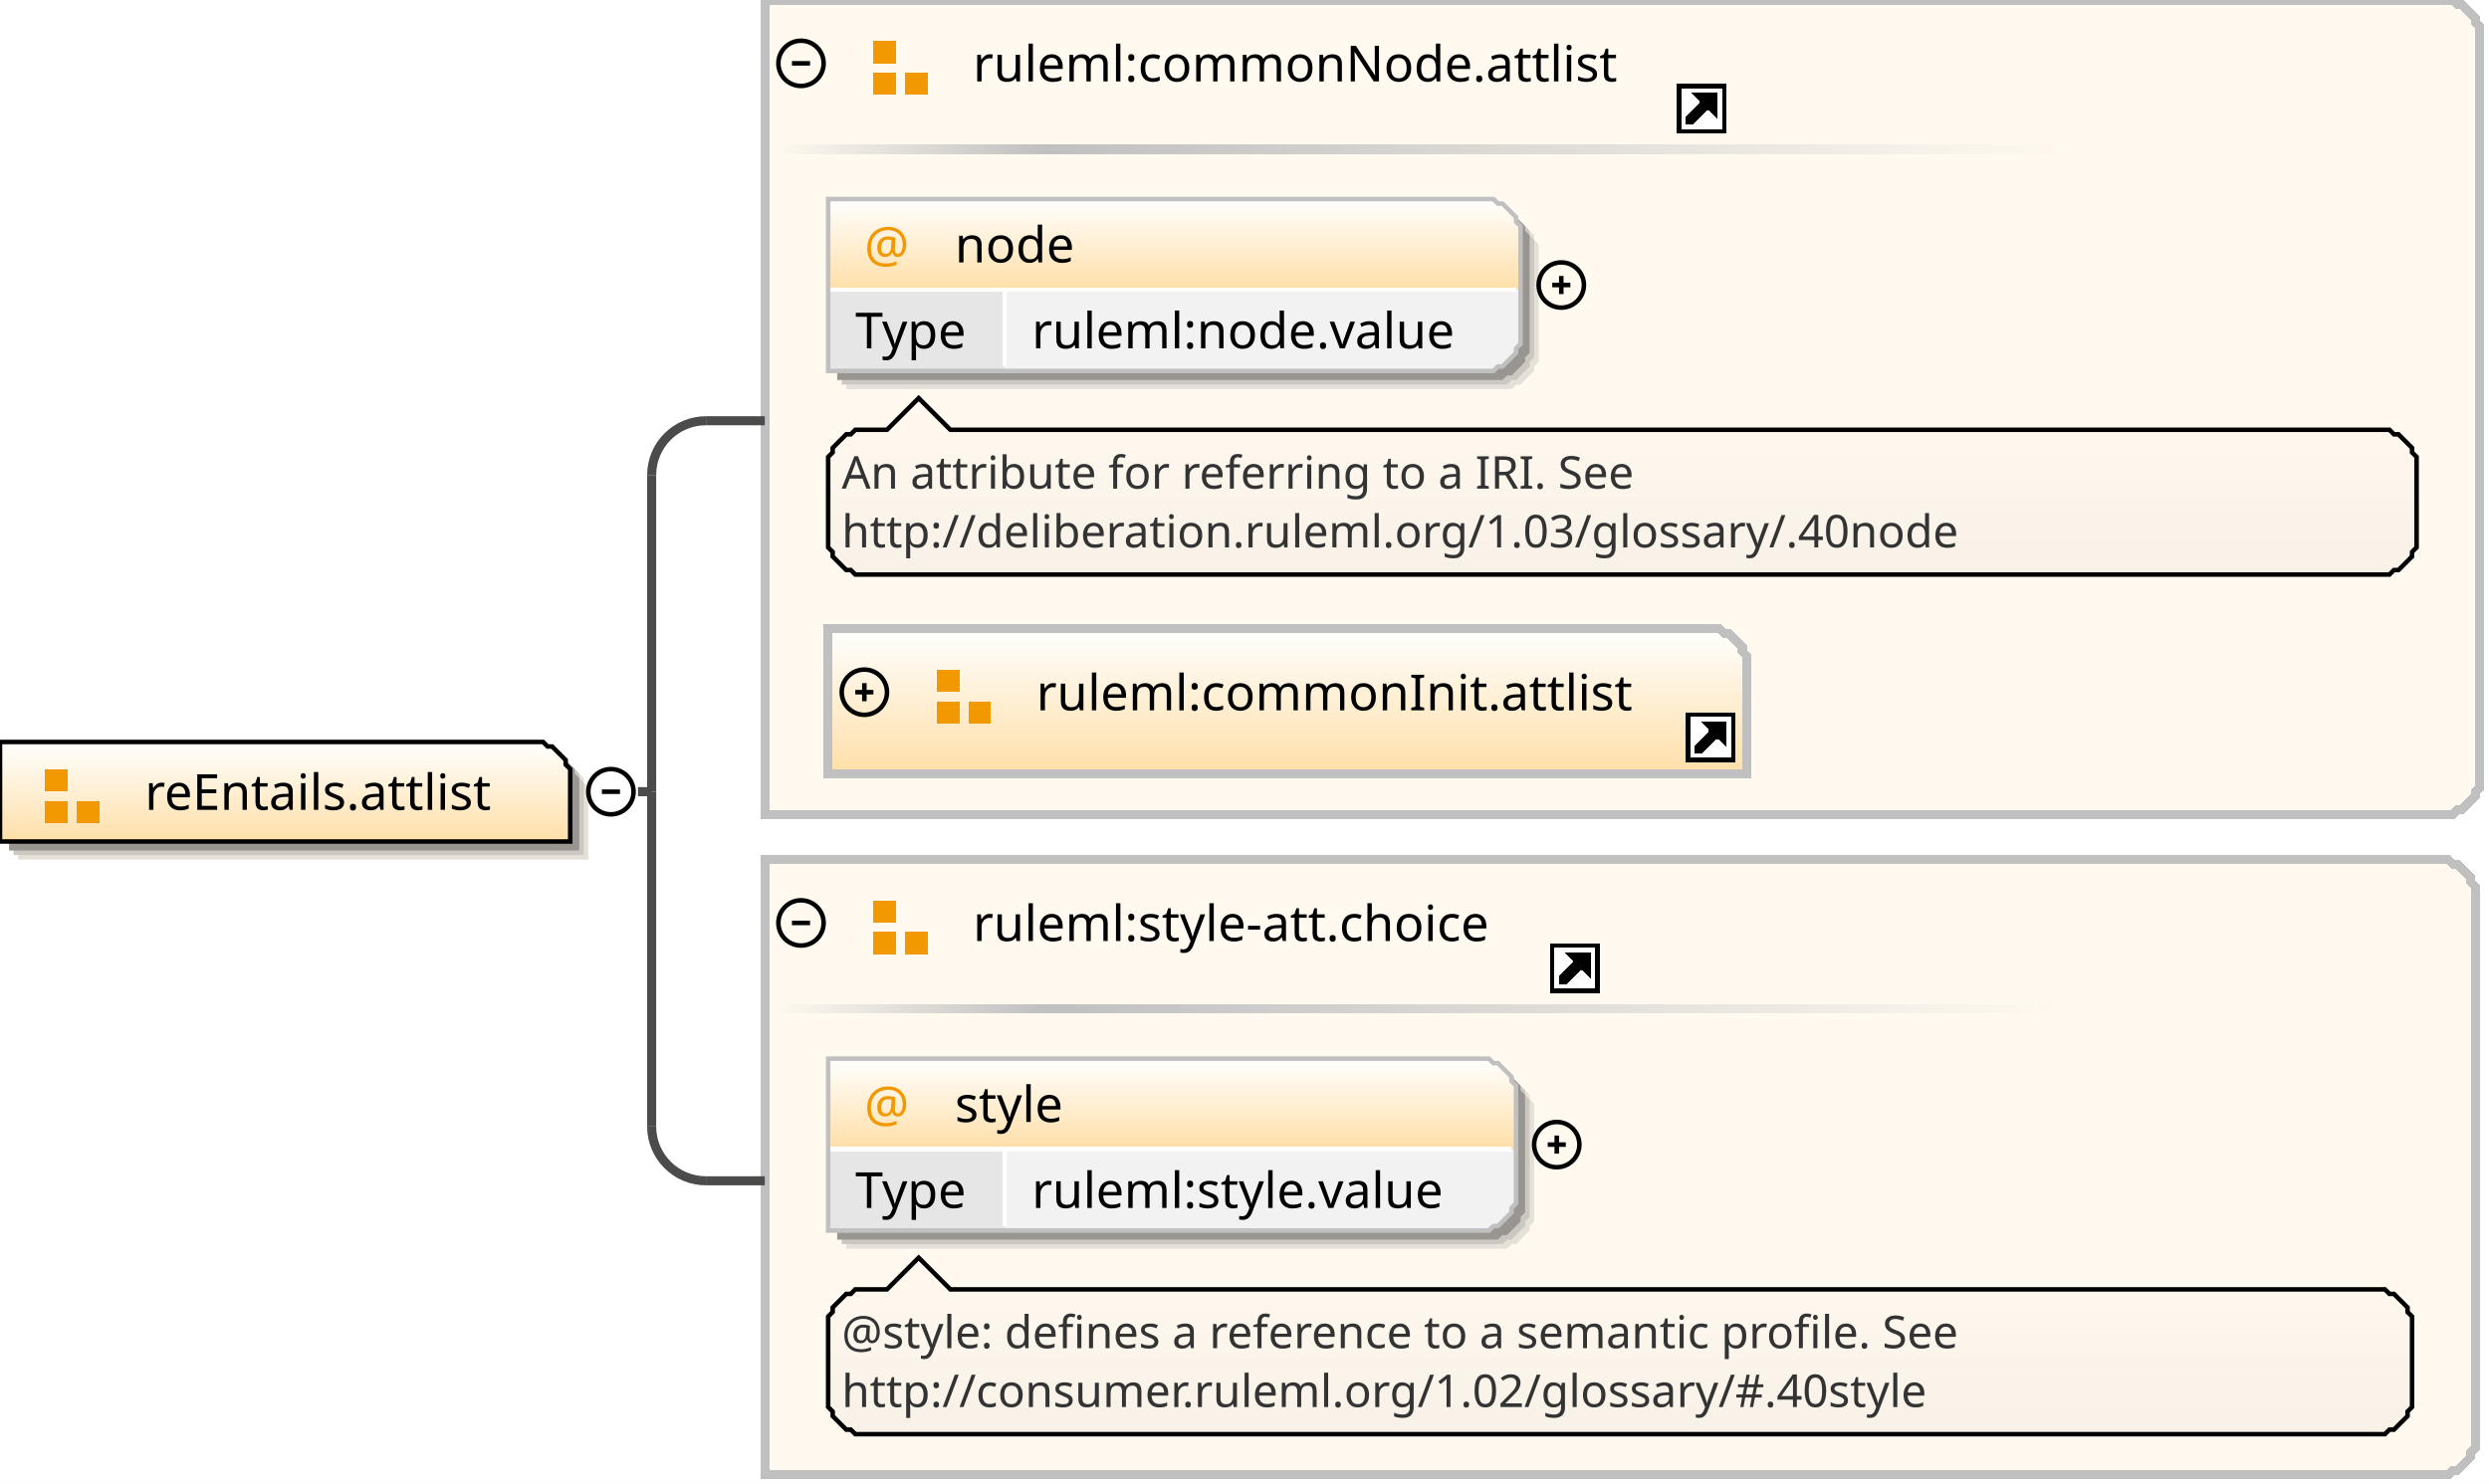
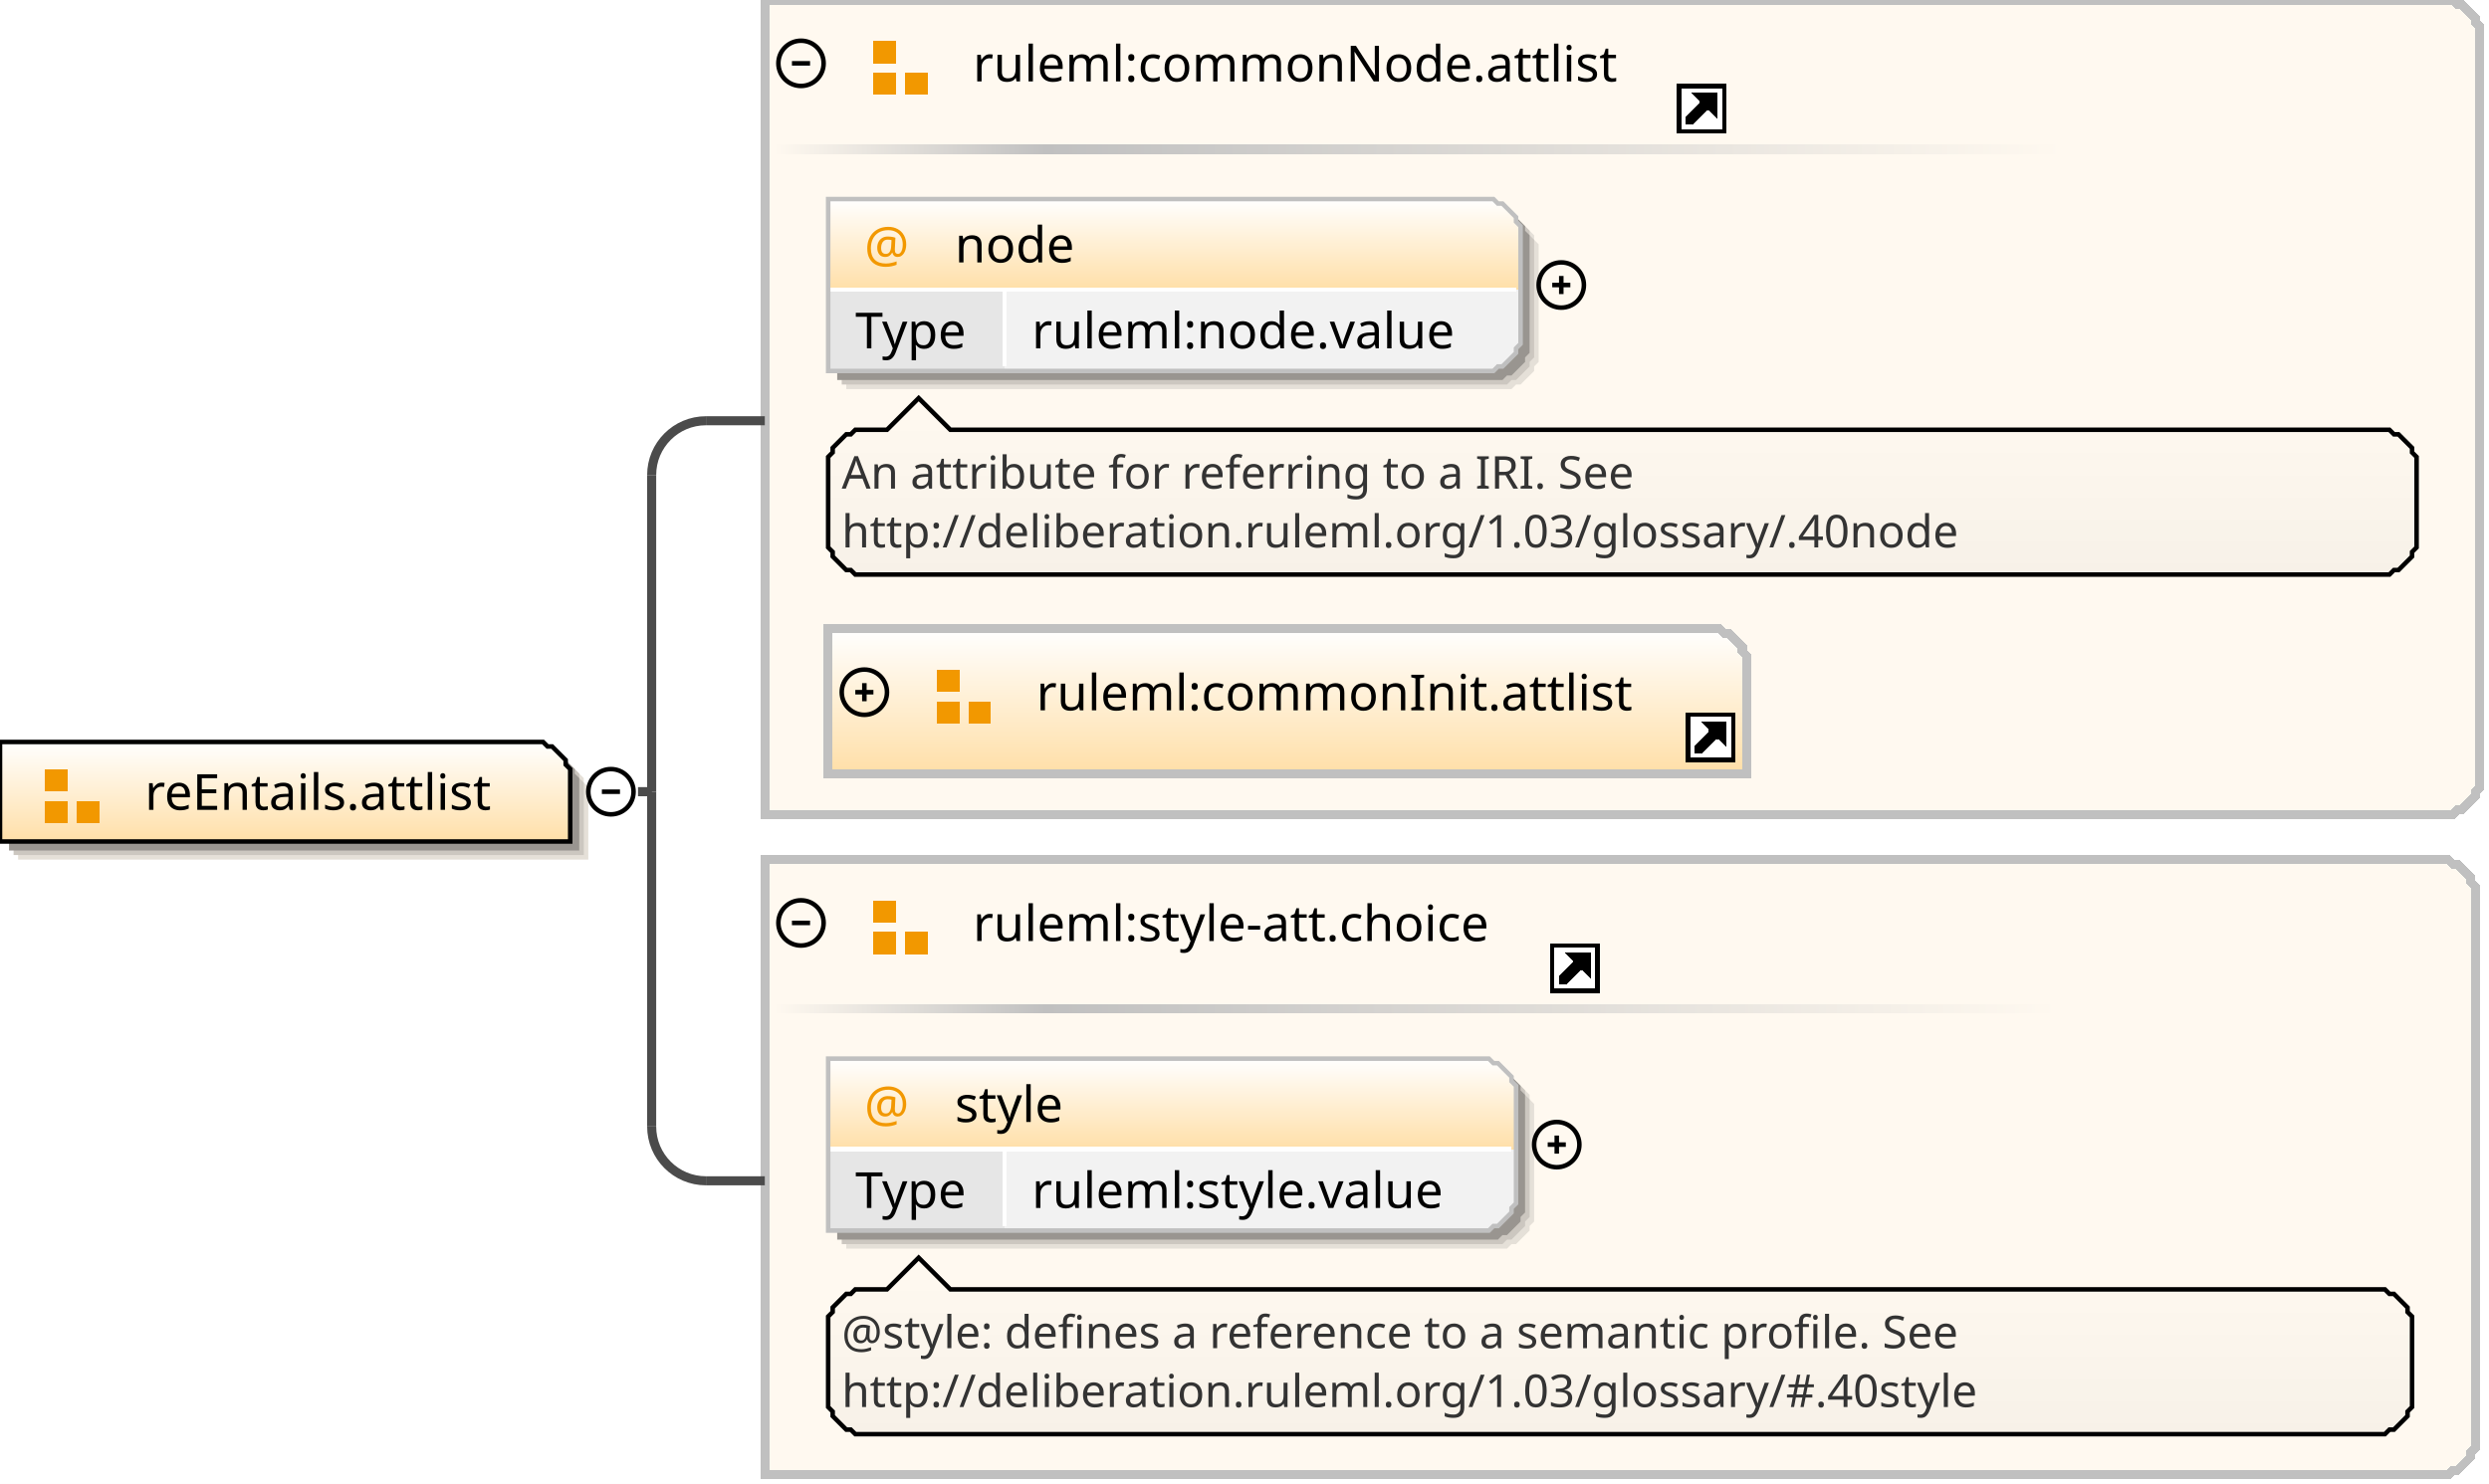
<svg xmlns="http://www.w3.org/2000/svg" color-interpolation="auto" color-rendering="auto" fill="black" fill-opacity="1" font-family="'Dialog'" font-size="12px" font-style="normal" font-weight="normal" height="328" image-rendering="auto" shape-rendering="auto" stroke="black" stroke-dasharray="none" stroke-dashoffset="0" stroke-linecap="square" stroke-linejoin="miter" stroke-miterlimit="10" stroke-opacity="1" stroke-width="1" text-rendering="auto" width="550">
  <defs id="genericDefs" />
  <g>
    <defs id="defs1">
      <linearGradient gradientUnits="userSpaceOnUse" id="linearGradient1" spreadMethod="pad" x1="0" x2="0" y1="164" y2="186">
        <stop offset="0%" stop-color="white" stop-opacity="1" />
        <stop offset="100%" stop-color="rgb(255,223,168)" stop-opacity="1" />
      </linearGradient>
      <linearGradient gradientUnits="userSpaceOnUse" id="linearGradient2" spreadMethod="pad" x1="231" x2="456" y1="32" y2="32">
        <stop offset="0%" stop-color="silver" stop-opacity="1" />
        <stop offset="100%" stop-color="rgb(255,249,240)" stop-opacity="1" />
      </linearGradient>
      <linearGradient gradientUnits="userSpaceOnUse" id="linearGradient3" spreadMethod="pad" x1="171" x2="231" y1="32" y2="32">
        <stop offset="0%" stop-color="rgb(255,249,240)" stop-opacity="1" />
        <stop offset="100%" stop-color="silver" stop-opacity="1" />
      </linearGradient>
      <linearGradient gradientUnits="userSpaceOnUse" id="linearGradient4" spreadMethod="pad" x1="183" x2="183" y1="44" y2="64">
        <stop offset="0%" stop-color="white" stop-opacity="1" />
        <stop offset="100%" stop-color="rgb(255,223,168)" stop-opacity="1" />
      </linearGradient>
      <linearGradient gradientUnits="userSpaceOnUse" id="linearGradient5" spreadMethod="pad" x1="183" x2="183" y1="88" y2="127">
        <stop offset="0%" stop-color="rgb(255,249,240)" stop-opacity="1" />
        <stop offset="100%" stop-color="rgb(247,241,232)" stop-opacity="1" />
      </linearGradient>
      <linearGradient gradientUnits="userSpaceOnUse" id="linearGradient6" spreadMethod="pad" x1="183" x2="183" y1="139" y2="171">
        <stop offset="0%" stop-color="white" stop-opacity="1" />
        <stop offset="100%" stop-color="rgb(255,223,168)" stop-opacity="1" />
      </linearGradient>
      <linearGradient gradientUnits="userSpaceOnUse" id="linearGradient7" spreadMethod="pad" x1="231" x2="455" y1="222" y2="222">
        <stop offset="0%" stop-color="silver" stop-opacity="1" />
        <stop offset="100%" stop-color="rgb(255,249,240)" stop-opacity="1" />
      </linearGradient>
      <linearGradient gradientUnits="userSpaceOnUse" id="linearGradient8" spreadMethod="pad" x1="171" x2="231" y1="222" y2="222">
        <stop offset="0%" stop-color="rgb(255,249,240)" stop-opacity="1" />
        <stop offset="100%" stop-color="silver" stop-opacity="1" />
      </linearGradient>
      <linearGradient gradientUnits="userSpaceOnUse" id="linearGradient9" spreadMethod="pad" x1="183" x2="183" y1="234" y2="254">
        <stop offset="0%" stop-color="white" stop-opacity="1" />
        <stop offset="100%" stop-color="rgb(255,223,168)" stop-opacity="1" />
      </linearGradient>
      <linearGradient gradientUnits="userSpaceOnUse" id="linearGradient10" spreadMethod="pad" x1="183" x2="183" y1="278" y2="317">
        <stop offset="0%" stop-color="rgb(255,249,240)" stop-opacity="1" />
        <stop offset="100%" stop-color="rgb(247,241,232)" stop-opacity="1" />
      </linearGradient>
      <clipPath clipPathUnits="userSpaceOnUse" id="clipPath1">
        <path d="M0 0 L550 0 L550 328 L0 328 L0 0 Z" />
      </clipPath>
    </defs>
    <g fill="white" stroke="white">
      <rect clip-path="url(#clipPath1)" height="328" stroke="none" width="550" x="0" y="0" />
    </g>
    <g fill="rgb(229,224,216)" font-family="sans-serif" font-size="11px" stroke="rgb(229,224,216)" text-rendering="optimizeLegibility">
      <polygon clip-path="url(#clipPath1)" points=" 4 168 124 168 125 169 126 169 127 170 128 171 129 172 129 173 130 174 130 190 4 190" stroke="none" />
      <polygon clip-path="url(#clipPath1)" fill="rgb(204,199,192)" points=" 3 167 123 167 124 168 125 168 126 169 127 170 128 171 128 172 129 173 129 189 3 189" stroke="none" />
      <polygon clip-path="url(#clipPath1)" fill="rgb(153,149,144)" points=" 2 166 122 166 123 167 124 167 125 168 126 169 127 170 127 171 128 172 128 188 2 188" stroke="none" />
    </g>
    <g fill="url(#linearGradient1)" font-family="sans-serif" font-size="11px" shape-rendering="crispEdges" stroke="url(#linearGradient1)" text-rendering="geometricPrecision">
      <polygon clip-path="url(#clipPath1)" points=" 0 164 120 164 121 165 122 165 123 166 124 167 125 168 125 169 126 170 126 186 0 186" stroke="none" />
    </g>
    <g font-family="sans-serif" font-size="11px" stroke-linecap="butt" text-rendering="optimizeLegibility">
      <polygon clip-path="url(#clipPath1)" fill="none" points=" 0 164 120 164 121 165 122 165 123 166 124 167 125 168 125 169 126 170 126 186 0 186" />
    </g>
    <g fill="rgb(242,152,0)" font-family="sans-serif" font-size="11px" shape-rendering="crispEdges" stroke="rgb(242,152,0)" stroke-linecap="butt" text-rendering="geometricPrecision">
      <rect clip-path="url(#clipPath1)" height="5" stroke="none" width="5" x="10" y="170" />
      <rect clip-path="url(#clipPath1)" height="5" stroke="none" width="5" x="10" y="177" />
      <rect clip-path="url(#clipPath1)" height="5" stroke="none" width="5" x="17" y="177" />
      <text clip-path="url(#clipPath1)" fill="black" stroke="none" x="32" xml:space="preserve" y="179">reEntails.attlist</text>
    </g>
    <g font-family="sans-serif" font-size="11px" stroke-linecap="butt" text-rendering="optimizeLegibility">
      <circle clip-path="url(#clipPath1)" cx="135" cy="175" fill="none" r="5" />
      <line clip-path="url(#clipPath1)" fill="none" x1="133" x2="137" y1="175" y2="175" />
    </g>
    <g fill="rgb(255,249,240)" font-family="sans-serif" font-size="11px" shape-rendering="crispEdges" stroke="rgb(255,249,240)" stroke-linecap="butt" stroke-width="2" text-rendering="geometricPrecision">
      <polygon clip-path="url(#clipPath1)" points=" 169 0 542 0 543 1 544 1 545 2 546 3 547 4 547 5 548 6 548 174 547 175 547 176 546 177 545 178 544 179 543 179 542 180 169 180" stroke="none" />
      <polygon clip-path="url(#clipPath1)" fill="none" points=" 169 0 542 0 543 1 544 1 545 2 546 3 547 4 547 5 548 6 548 174 547 175 547 176 546 177 545 178 544 179 543 179 542 180 169 180" stroke="silver" />
      <rect clip-path="url(#clipPath1)" fill="url(#linearGradient2)" height="2" stroke="none" width="225" x="231" y="32" />
      <rect clip-path="url(#clipPath1)" fill="url(#linearGradient3)" height="2" stroke="none" width="60" x="171" y="32" />
      <rect clip-path="url(#clipPath1)" fill="rgb(242,152,0)" height="5" stroke="none" stroke-width="1" width="5" x="193" y="9" />
      <rect clip-path="url(#clipPath1)" fill="rgb(242,152,0)" height="5" stroke="none" stroke-width="1" width="5" x="193" y="16" />
      <rect clip-path="url(#clipPath1)" fill="rgb(242,152,0)" height="5" stroke="none" stroke-width="1" width="5" x="200" y="16" />
      <text clip-path="url(#clipPath1)" fill="black" stroke="none" stroke-width="1" x="215" xml:space="preserve" y="18">ruleml:commonNode.attlist</text>
      <rect clip-path="url(#clipPath1)" fill="white" height="10" stroke="none" stroke-width="1" width="10" x="371" y="19" />
      <polygon clip-path="url(#clipPath1)" fill="none" points=" 373 27 373 26 376 23 376 22 375 21 379 21 379 25 378 24 377 24 374 27" stroke="black" stroke-width="1" />
      <polygon clip-path="url(#clipPath1)" fill="black" points=" 373 27 373 26 376 23 376 22 375 21 379 21 379 25 378 24 377 24 374 27" stroke="none" stroke-width="1" />
      <rect clip-path="url(#clipPath1)" fill="none" height="10" stroke="black" stroke-width="1" width="10" x="371" y="19" />
    </g>
    <g font-family="sans-serif" font-size="11px" stroke-linecap="butt" text-rendering="optimizeLegibility">
      <circle clip-path="url(#clipPath1)" cx="177" cy="14" fill="none" r="5" />
      <line clip-path="url(#clipPath1)" fill="none" x1="175" x2="179" y1="14" y2="14" />
      <polygon clip-path="url(#clipPath1)" fill="rgb(229,224,216)" points=" 187 48 334 48 335 49 336 49 337 50 338 51 339 52 339 53 340 54 340 80 339 81 339 82 338 83 337 84 336 85 335 85 334 86 187 86" stroke="none" />
      <polygon clip-path="url(#clipPath1)" fill="rgb(204,199,192)" points=" 186 47 333 47 334 48 335 48 336 49 337 50 338 51 338 52 339 53 339 79 338 80 338 81 337 82 336 83 335 84 334 84 333 85 186 85" stroke="none" />
      <polygon clip-path="url(#clipPath1)" fill="rgb(153,149,144)" points=" 185 46 332 46 333 47 334 47 335 48 336 49 337 50 337 51 338 52 338 78 337 79 337 80 336 81 335 82 334 83 333 83 332 84 185 84" stroke="none" />
    </g>
    <g fill="url(#linearGradient4)" font-family="sans-serif" font-size="11px" shape-rendering="crispEdges" stroke="url(#linearGradient4)" stroke-linecap="butt" text-rendering="geometricPrecision">
      <polygon clip-path="url(#clipPath1)" points=" 183 44 330 44 331 45 332 45 333 46 334 47 335 48 335 49 336 50 336 64 335 64 335 64 334 64 333 64 332 64 331 64 330 64 183 64" stroke="none" />
      <polygon clip-path="url(#clipPath1)" fill="rgb(230,230,230)" points=" 183 64 222 64 222 64 222 64 222 64 222 64 222 64 222 64 222 64 222 76 222 77 222 78 222 79 222 80 222 81 222 81 222 82 183 82" stroke="none" />
      <polygon clip-path="url(#clipPath1)" fill="rgb(242,242,242)" points=" 222 64 330 64 331 64 332 64 333 64 334 64 335 64 335 64 336 64 336 76 335 77 335 78 334 79 333 80 332 81 331 81 330 82 222 82" stroke="none" />
      <line clip-path="url(#clipPath1)" fill="none" stroke="white" x1="183" x2="335" y1="64" y2="64" />
      <text clip-path="url(#clipPath1)" fill="black" stroke="none" x="189" xml:space="preserve" y="77">Type</text>
      <text clip-path="url(#clipPath1)" fill="black" stroke="none" x="228" xml:space="preserve" y="77">ruleml:node.value</text>
      <line clip-path="url(#clipPath1)" fill="none" stroke="white" x1="222" x2="222" y1="64" y2="81" />
    </g>
    <g fill="silver" font-family="sans-serif" font-size="11px" stroke="silver" stroke-linecap="butt" text-rendering="optimizeLegibility">
      <polygon clip-path="url(#clipPath1)" fill="none" points=" 183 44 330 44 331 45 332 45 333 46 334 47 335 48 335 49 336 50 336 76 335 77 335 78 334 79 333 80 332 81 331 81 330 82 183 82" />
    </g>
    <g fill="rgb(242,152,0)" font-family="sans-serif" font-size="11px" shape-rendering="crispEdges" stroke="rgb(242,152,0)" stroke-linecap="butt" text-rendering="geometricPrecision">
      <text clip-path="url(#clipPath1)" stroke="none" x="191" xml:space="preserve" y="58">@</text>
      <text clip-path="url(#clipPath1)" fill="black" stroke="none" x="211" xml:space="preserve" y="58">node</text>
    </g>
    <g font-family="sans-serif" font-size="11px" stroke-linecap="butt" text-rendering="optimizeLegibility">
      <circle clip-path="url(#clipPath1)" cx="345" cy="63" fill="none" r="5" />
      <line clip-path="url(#clipPath1)" fill="none" x1="343" x2="347" y1="63" y2="63" />
      <line clip-path="url(#clipPath1)" fill="none" x1="345" x2="345" y1="61" y2="65" />
    </g>
    <g fill="url(#linearGradient5)" font-family="sans-serif" font-size="11px" shape-rendering="crispEdges" stroke="url(#linearGradient5)" stroke-linecap="butt" text-rendering="geometricPrecision">
      <polygon clip-path="url(#clipPath1)" points=" 183 101 184 100 184 99 185 98 186 97 187 96 188 96 189 95 196 95 203 88 210 95 528 95 529 96 530 96 531 97 532 98 533 99 533 100 534 101 534 121 533 122 533 123 532 124 531 125 530 126 529 126 528 127 189 127 188 126 187 126 186 125 185 124 184 123 184 122 183 121" stroke="none" />
    </g>
    <g font-family="sans-serif" font-size="11px" stroke-linecap="butt" text-rendering="optimizeLegibility">
      <polygon clip-path="url(#clipPath1)" fill="none" points=" 183 101 184 100 184 99 185 98 186 97 187 96 188 96 189 95 196 95 203 88 210 95 528 95 529 96 530 96 531 97 532 98 533 99 533 100 534 101 534 121 533 122 533 123 532 124 531 125 530 126 529 126 528 127 189 127 188 126 187 126 186 125 185 124 184 123 184 122 183 121" />
    </g>
    <g fill="rgb(51,51,51)" font-family="sans-serif" font-size="10px" shape-rendering="crispEdges" stroke="rgb(51,51,51)" stroke-linecap="butt" text-rendering="geometricPrecision">
      <text clip-path="url(#clipPath1)" stroke="none" x="186" xml:space="preserve" y="108">An attribute for referring to a IRI. See </text>
      <text clip-path="url(#clipPath1)" stroke="none" x="186" xml:space="preserve" y="121">http://deliberation.ruleml.org/1.03/glossary/.40node</text>
    </g>
    <g fill="url(#linearGradient6)" font-family="sans-serif" font-size="11px" shape-rendering="crispEdges" stroke="url(#linearGradient6)" stroke-linecap="butt" stroke-width="2" text-rendering="geometricPrecision">
      <polygon clip-path="url(#clipPath1)" points=" 183 139 380 139 381 140 382 140 383 141 384 142 385 143 385 144 386 145 386 171 183 171" stroke="none" />
      <polygon clip-path="url(#clipPath1)" fill="none" points=" 183 139 380 139 381 140 382 140 383 141 384 142 385 143 385 144 386 145 386 171 183 171" stroke="silver" />
      <rect clip-path="url(#clipPath1)" fill="rgb(242,152,0)" height="5" stroke="none" stroke-width="1" width="5" x="207" y="148" />
      <rect clip-path="url(#clipPath1)" fill="rgb(242,152,0)" height="5" stroke="none" stroke-width="1" width="5" x="207" y="155" />
      <rect clip-path="url(#clipPath1)" fill="rgb(242,152,0)" height="5" stroke="none" stroke-width="1" width="5" x="214" y="155" />
      <text clip-path="url(#clipPath1)" fill="black" stroke="none" stroke-width="1" x="229" xml:space="preserve" y="157">ruleml:commonInit.attlist</text>
      <rect clip-path="url(#clipPath1)" fill="white" height="10" stroke="none" stroke-width="1" width="10" x="373" y="158" />
      <polygon clip-path="url(#clipPath1)" fill="none" points=" 375 166 375 165 378 162 378 161 377 160 381 160 381 164 380 163 379 163 376 166" stroke="black" stroke-width="1" />
      <polygon clip-path="url(#clipPath1)" fill="black" points=" 375 166 375 165 378 162 378 161 377 160 381 160 381 164 380 163 379 163 376 166" stroke="none" stroke-width="1" />
      <rect clip-path="url(#clipPath1)" fill="none" height="10" stroke="black" stroke-width="1" width="10" x="373" y="158" />
    </g>
    <g font-family="sans-serif" font-size="11px" stroke-linecap="butt" text-rendering="optimizeLegibility">
      <circle clip-path="url(#clipPath1)" cx="191" cy="153" fill="none" r="5" />
      <line clip-path="url(#clipPath1)" fill="none" x1="189" x2="193" y1="153" y2="153" />
      <line clip-path="url(#clipPath1)" fill="none" x1="191" x2="191" y1="151" y2="155" />
      <line clip-path="url(#clipPath1)" fill="none" stroke="rgb(75,75,75)" stroke-width="2" x1="141" x2="144" y1="175" y2="175" />
      <line clip-path="url(#clipPath1)" fill="none" stroke="rgb(75,75,75)" stroke-width="2" x1="144" x2="144" y1="105" y2="175" />
      <line clip-path="url(#clipPath1)" fill="none" stroke="rgb(75,75,75)" stroke-width="2" x1="156" x2="169" y1="93" y2="93" />
      <path clip-path="url(#clipPath1)" d="M144 105 A12 12 0 0 1 156 93" fill="none" stroke="rgb(75,75,75)" stroke-width="2" />
    </g>
    <g fill="rgb(255,249,240)" font-family="sans-serif" font-size="11px" shape-rendering="crispEdges" stroke="rgb(255,249,240)" stroke-linecap="butt" stroke-width="2" text-rendering="geometricPrecision">
      <polygon clip-path="url(#clipPath1)" points=" 169 190 541 190 542 191 543 191 544 192 545 193 546 194 546 195 547 196 547 320 546 321 546 322 545 323 544 324 543 325 542 325 541 326 169 326" stroke="none" />
      <polygon clip-path="url(#clipPath1)" fill="none" points=" 169 190 541 190 542 191 543 191 544 192 545 193 546 194 546 195 547 196 547 320 546 321 546 322 545 323 544 324 543 325 542 325 541 326 169 326" stroke="silver" />
      <rect clip-path="url(#clipPath1)" fill="url(#linearGradient7)" height="2" stroke="none" width="224" x="231" y="222" />
      <rect clip-path="url(#clipPath1)" fill="url(#linearGradient8)" height="2" stroke="none" width="60" x="171" y="222" />
      <rect clip-path="url(#clipPath1)" fill="rgb(242,152,0)" height="5" stroke="none" stroke-width="1" width="5" x="193" y="199" />
      <rect clip-path="url(#clipPath1)" fill="rgb(242,152,0)" height="5" stroke="none" stroke-width="1" width="5" x="193" y="206" />
      <rect clip-path="url(#clipPath1)" fill="rgb(242,152,0)" height="5" stroke="none" stroke-width="1" width="5" x="200" y="206" />
      <text clip-path="url(#clipPath1)" fill="black" stroke="none" stroke-width="1" x="215" xml:space="preserve" y="208">ruleml:style-att.choice</text>
      <rect clip-path="url(#clipPath1)" fill="white" height="10" stroke="none" stroke-width="1" width="10" x="343" y="209" />
      <polygon clip-path="url(#clipPath1)" fill="none" points=" 345 217 345 216 348 213 348 212 347 211 351 211 351 215 350 214 349 214 346 217" stroke="black" stroke-width="1" />
      <polygon clip-path="url(#clipPath1)" fill="black" points=" 345 217 345 216 348 213 348 212 347 211 351 211 351 215 350 214 349 214 346 217" stroke="none" stroke-width="1" />
      <rect clip-path="url(#clipPath1)" fill="none" height="10" stroke="black" stroke-width="1" width="10" x="343" y="209" />
    </g>
    <g font-family="sans-serif" font-size="11px" stroke-linecap="butt" text-rendering="optimizeLegibility">
      <circle clip-path="url(#clipPath1)" cx="177" cy="204" fill="none" r="5" />
      <line clip-path="url(#clipPath1)" fill="none" x1="175" x2="179" y1="204" y2="204" />
      <polygon clip-path="url(#clipPath1)" fill="rgb(229,224,216)" points=" 187 238 333 238 334 239 335 239 336 240 337 241 338 242 338 243 339 244 339 270 338 271 338 272 337 273 336 274 335 275 334 275 333 276 187 276" stroke="none" />
      <polygon clip-path="url(#clipPath1)" fill="rgb(204,199,192)" points=" 186 237 332 237 333 238 334 238 335 239 336 240 337 241 337 242 338 243 338 269 337 270 337 271 336 272 335 273 334 274 333 274 332 275 186 275" stroke="none" />
      <polygon clip-path="url(#clipPath1)" fill="rgb(153,149,144)" points=" 185 236 331 236 332 237 333 237 334 238 335 239 336 240 336 241 337 242 337 268 336 269 336 270 335 271 334 272 333 273 332 273 331 274 185 274" stroke="none" />
    </g>
    <g fill="url(#linearGradient9)" font-family="sans-serif" font-size="11px" shape-rendering="crispEdges" stroke="url(#linearGradient9)" stroke-linecap="butt" text-rendering="geometricPrecision">
      <polygon clip-path="url(#clipPath1)" points=" 183 234 329 234 330 235 331 235 332 236 333 237 334 238 334 239 335 240 335 254 334 254 334 254 333 254 332 254 331 254 330 254 329 254 183 254" stroke="none" />
      <polygon clip-path="url(#clipPath1)" fill="rgb(230,230,230)" points=" 183 254 222 254 222 254 222 254 222 254 222 254 222 254 222 254 222 254 222 266 222 267 222 268 222 269 222 270 222 271 222 271 222 272 183 272" stroke="none" />
      <polygon clip-path="url(#clipPath1)" fill="rgb(242,242,242)" points=" 222 254 329 254 330 254 331 254 332 254 333 254 334 254 334 254 335 254 335 266 334 267 334 268 333 269 332 270 331 271 330 271 329 272 222 272" stroke="none" />
      <line clip-path="url(#clipPath1)" fill="none" stroke="white" x1="183" x2="334" y1="254" y2="254" />
      <text clip-path="url(#clipPath1)" fill="black" stroke="none" x="189" xml:space="preserve" y="267">Type</text>
      <text clip-path="url(#clipPath1)" fill="black" stroke="none" x="228" xml:space="preserve" y="267">ruleml:style.value</text>
      <line clip-path="url(#clipPath1)" fill="none" stroke="white" x1="222" x2="222" y1="254" y2="271" />
    </g>
    <g fill="silver" font-family="sans-serif" font-size="11px" stroke="silver" stroke-linecap="butt" text-rendering="optimizeLegibility">
      <polygon clip-path="url(#clipPath1)" fill="none" points=" 183 234 329 234 330 235 331 235 332 236 333 237 334 238 334 239 335 240 335 266 334 267 334 268 333 269 332 270 331 271 330 271 329 272 183 272" />
    </g>
    <g fill="rgb(242,152,0)" font-family="sans-serif" font-size="11px" shape-rendering="crispEdges" stroke="rgb(242,152,0)" stroke-linecap="butt" text-rendering="geometricPrecision">
      <text clip-path="url(#clipPath1)" stroke="none" x="191" xml:space="preserve" y="248">@</text>
      <text clip-path="url(#clipPath1)" fill="black" stroke="none" x="211" xml:space="preserve" y="248">style</text>
    </g>
    <g font-family="sans-serif" font-size="11px" stroke-linecap="butt" text-rendering="optimizeLegibility">
      <circle clip-path="url(#clipPath1)" cx="344" cy="253" fill="none" r="5" />
      <line clip-path="url(#clipPath1)" fill="none" x1="342" x2="346" y1="253" y2="253" />
      <line clip-path="url(#clipPath1)" fill="none" x1="344" x2="344" y1="251" y2="255" />
    </g>
    <g fill="url(#linearGradient10)" font-family="sans-serif" font-size="11px" shape-rendering="crispEdges" stroke="url(#linearGradient10)" stroke-linecap="butt" text-rendering="geometricPrecision">
      <polygon clip-path="url(#clipPath1)" points=" 183 291 184 290 184 289 185 288 186 287 187 286 188 286 189 285 196 285 203 278 210 285 527 285 528 286 529 286 530 287 531 288 532 289 532 290 533 291 533 311 532 312 532 313 531 314 530 315 529 316 528 316 527 317 189 317 188 316 187 316 186 315 185 314 184 313 184 312 183 311" stroke="none" />
    </g>
    <g font-family="sans-serif" font-size="11px" stroke-linecap="butt" text-rendering="optimizeLegibility">
      <polygon clip-path="url(#clipPath1)" fill="none" points=" 183 291 184 290 184 289 185 288 186 287 187 286 188 286 189 285 196 285 203 278 210 285 527 285 528 286 529 286 530 287 531 288 532 289 532 290 533 291 533 311 532 312 532 313 531 314 530 315 529 316 528 316 527 317 189 317 188 316 187 316 186 315 185 314 184 313 184 312 183 311" />
    </g>
    <g fill="rgb(51,51,51)" font-family="sans-serif" font-size="10px" shape-rendering="crispEdges" stroke="rgb(51,51,51)" stroke-linecap="butt" text-rendering="geometricPrecision">
      <text clip-path="url(#clipPath1)" stroke="none" x="186" xml:space="preserve" y="298">@style: defines a reference to a semantic profile. See </text>
-       <text clip-path="url(#clipPath1)" stroke="none" x="186" xml:space="preserve" y="311">http://consumer.ruleml.org/1.02/glossary/#.40style</text>
+       <text clip-path="url(#clipPath1)" stroke="none" x="186" xml:space="preserve" y="311">http://deliberation.ruleml.org/1.03/glossary/#.40style</text>
    </g>
    <g fill="rgb(75,75,75)" font-family="sans-serif" font-size="11px" stroke="rgb(75,75,75)" stroke-linecap="butt" stroke-width="2" text-rendering="optimizeLegibility">
      <line clip-path="url(#clipPath1)" fill="none" x1="141" x2="144" y1="175" y2="175" />
      <line clip-path="url(#clipPath1)" fill="none" x1="144" x2="144" y1="175" y2="249" />
      <line clip-path="url(#clipPath1)" fill="none" x1="156" x2="169" y1="261" y2="261" />
      <path clip-path="url(#clipPath1)" d="M144 249 A12 12 0 0 0 156 261" fill="none" />
    </g>
  </g>
</svg>
